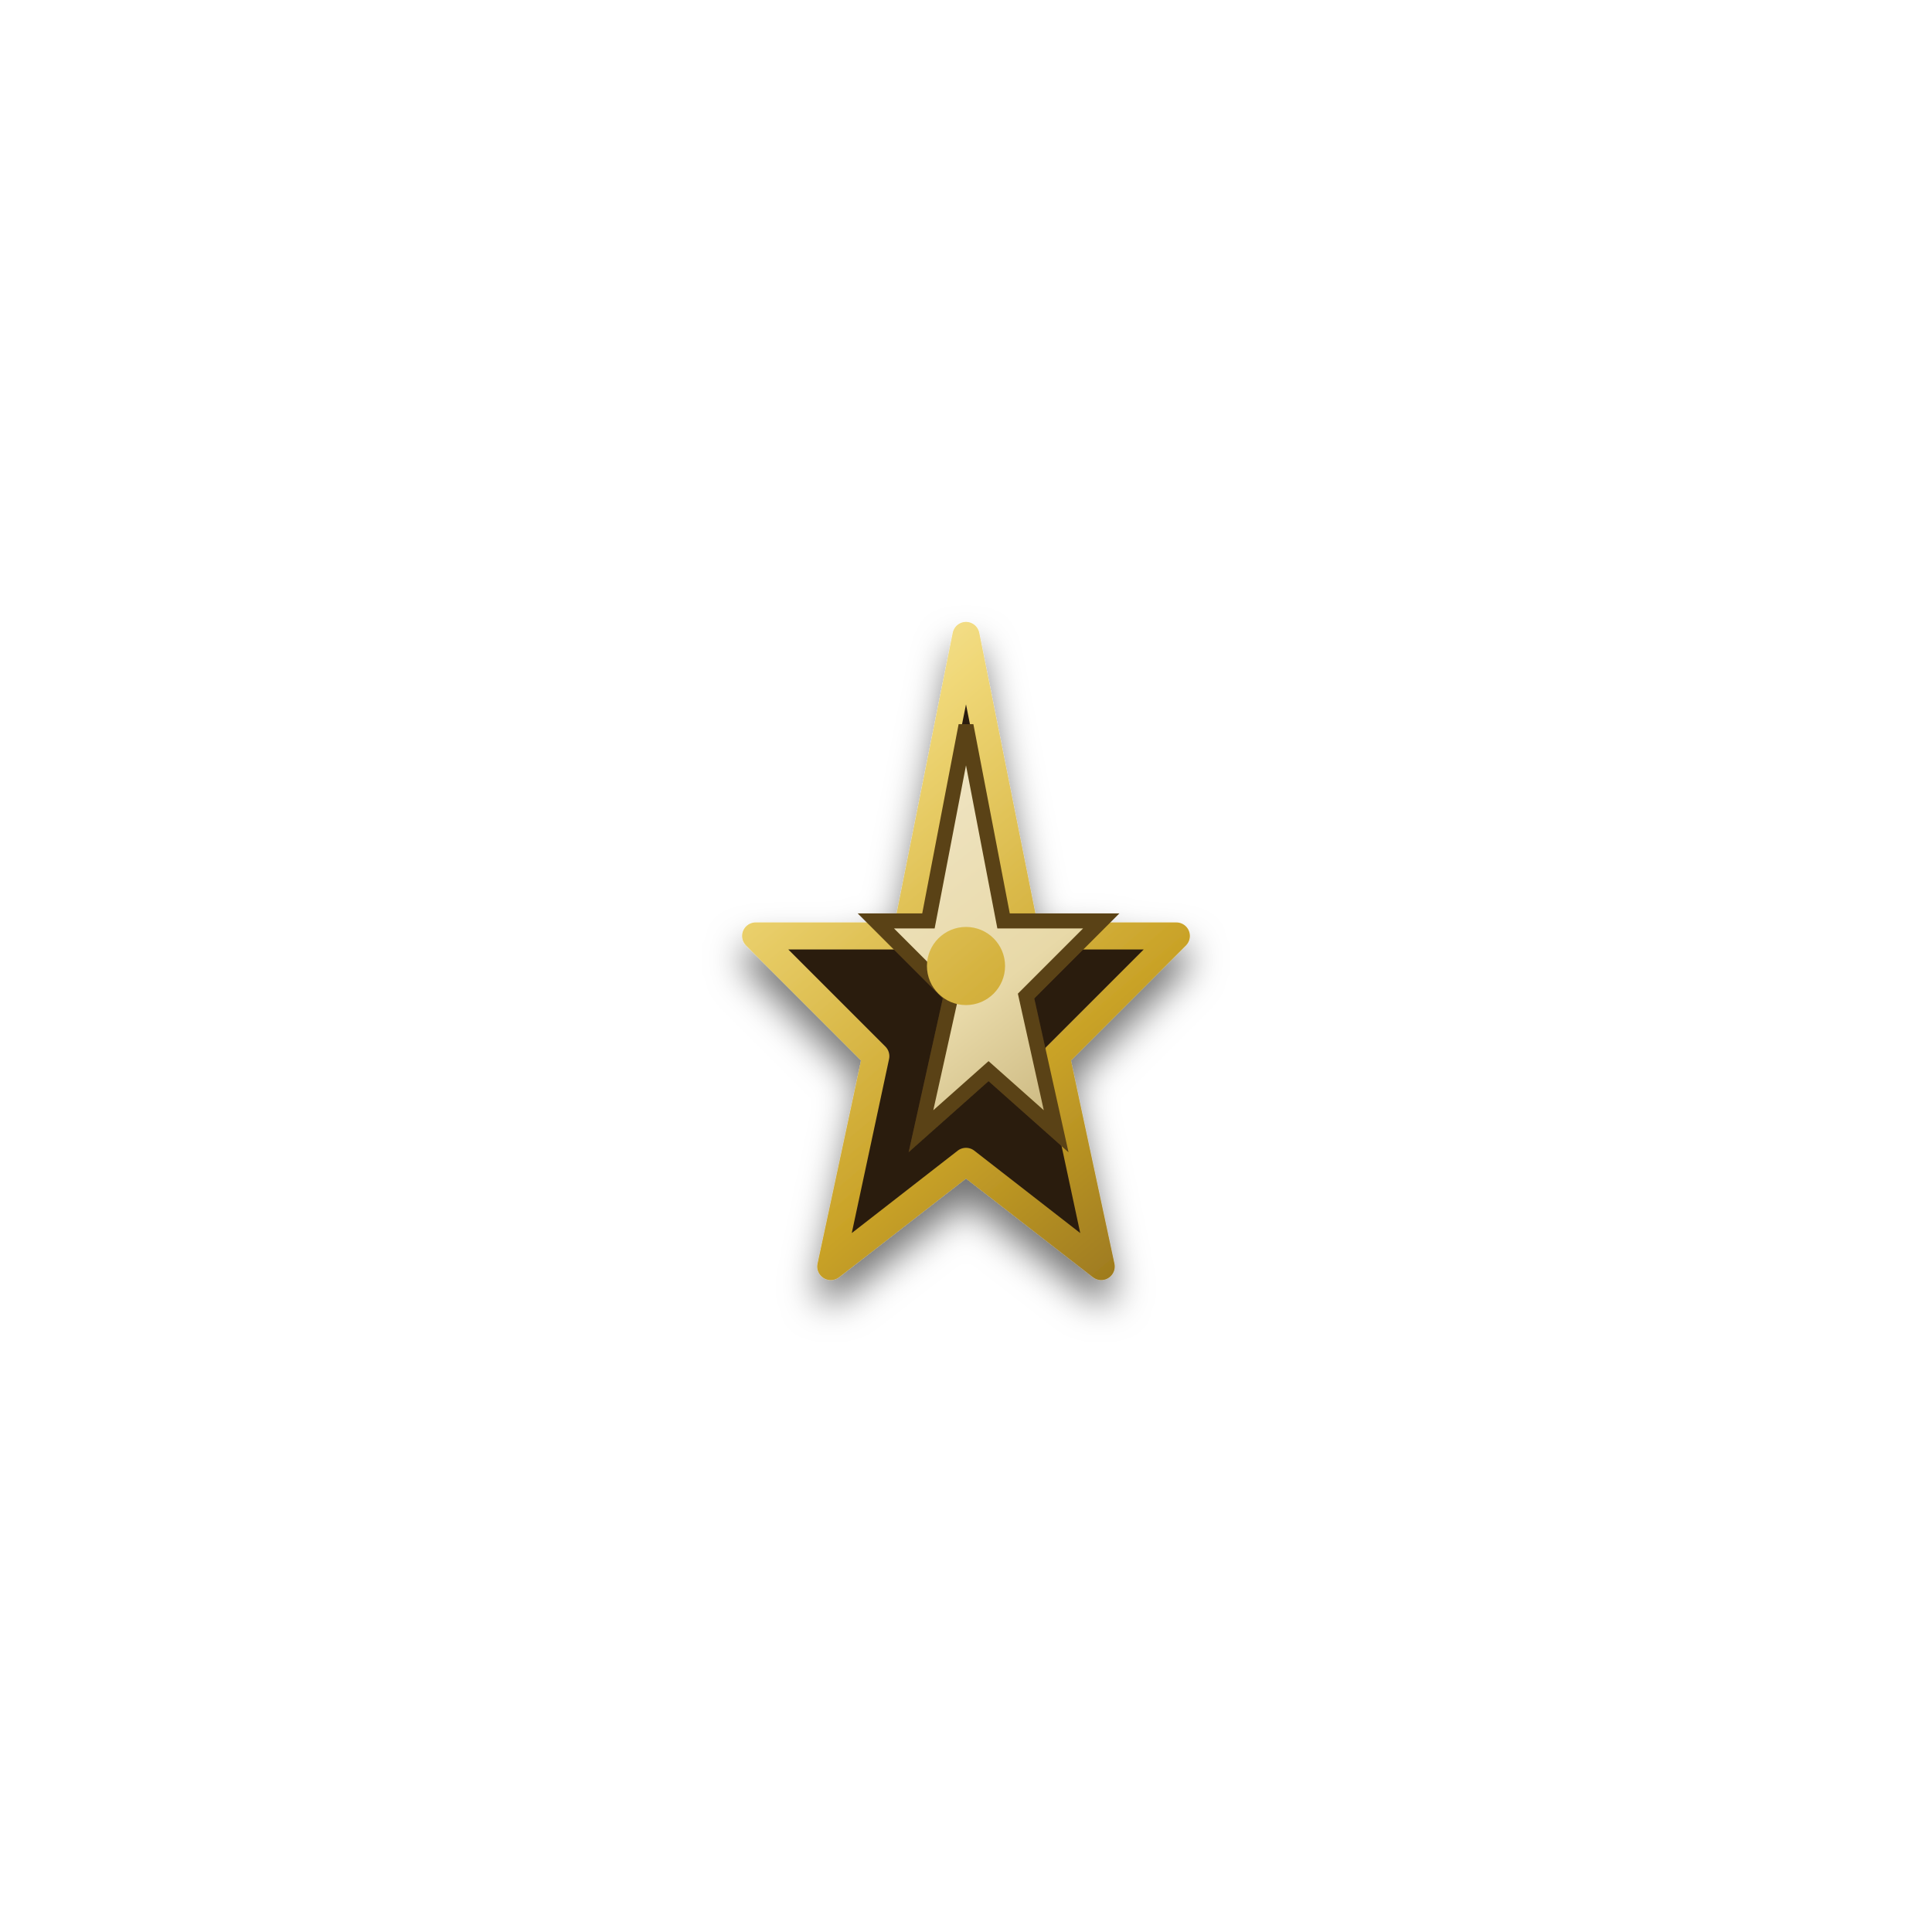
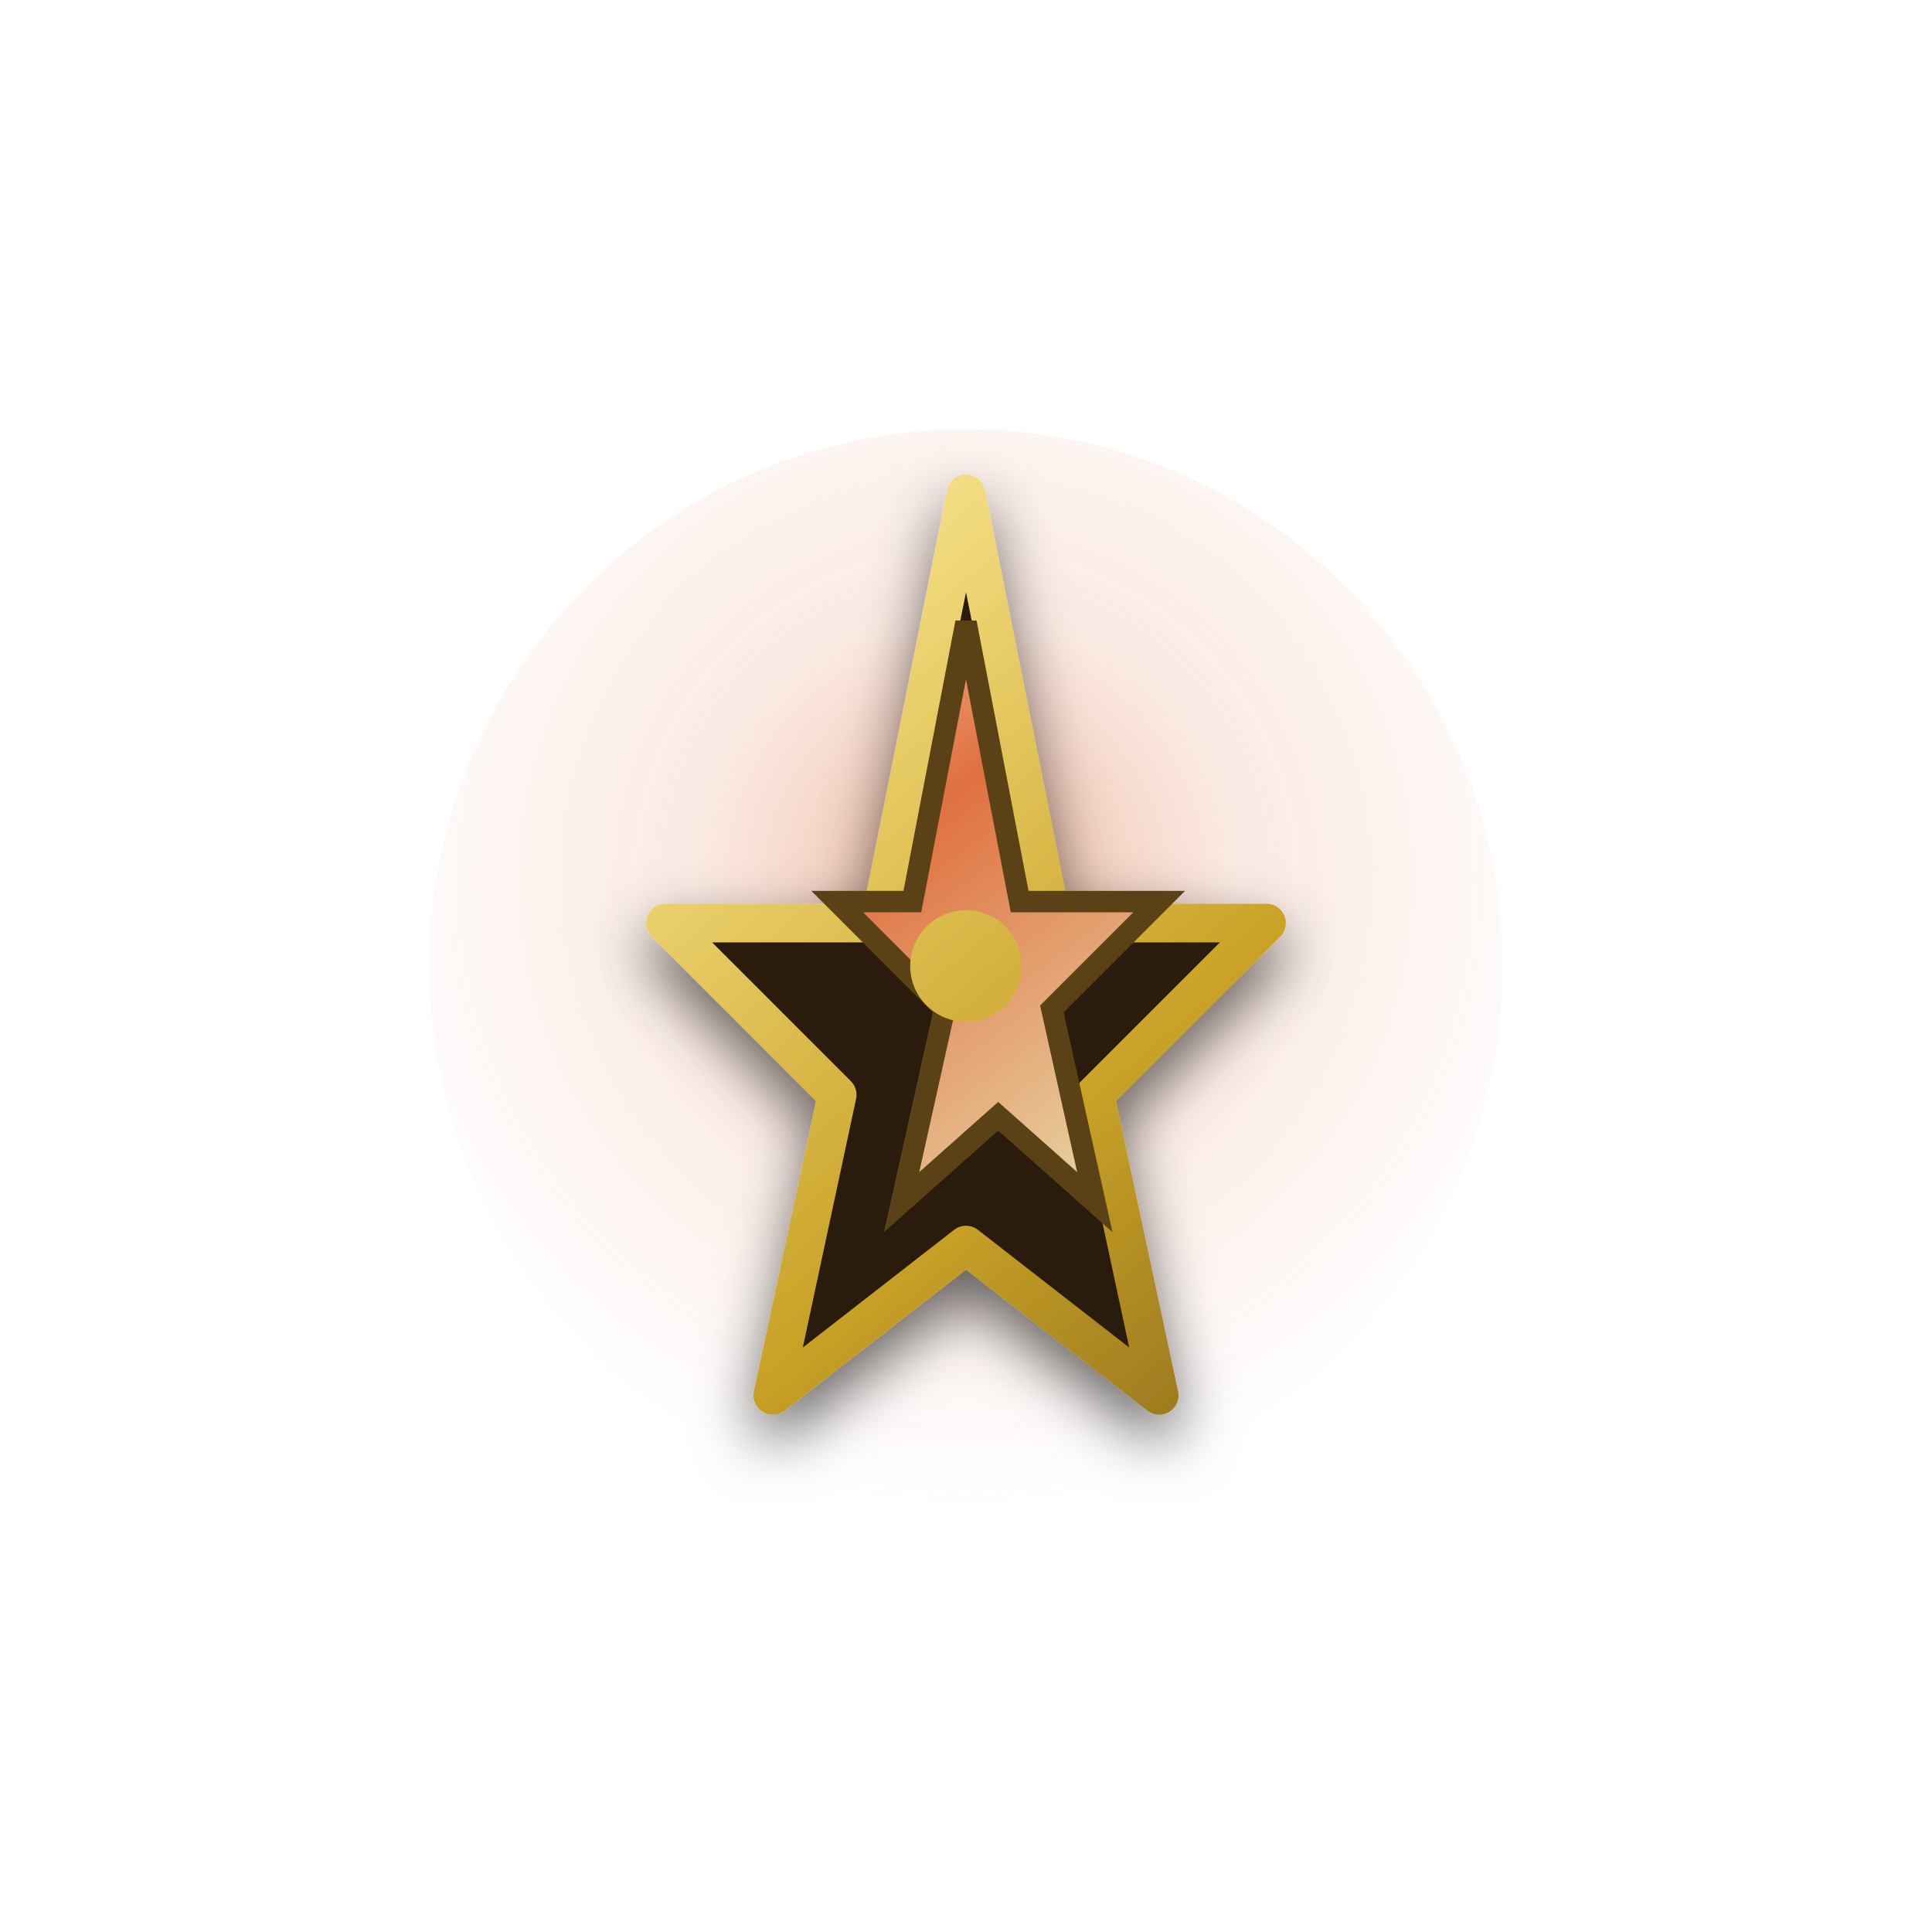
<svg xmlns="http://www.w3.org/2000/svg" viewBox="0 0 72 72" fill="none" aria-hidden="true">
  <defs>
-     <radialGradient id="yongmaengs3-aura" cx="50%" cy="48%" r="50%">
-       <stop stop-color="#e07040" stop-opacity=".38" />
-       <stop offset=".55" stop-color="#e07040" stop-opacity=".1" />
+     <radialGradient id="yongmaengs3-aura" cx="50%" cy="42%" r="58%">
+       <stop stop-color="#e07040" stop-opacity=".55" />
+       <stop offset=".42" stop-color="#e07040" stop-opacity=".18" />
      <stop offset="1" stop-color="#e07040" stop-opacity="0" />
    </radialGradient>
    <linearGradient id="yongmaengs3-gold" x1="14" y1="10" x2="58" y2="62" gradientUnits="userSpaceOnUse">
      <stop stop-color="#FFF8D6" />
      <stop offset=".28" stop-color="#F0D878" />
      <stop offset=".62" stop-color="#C9A227" />
      <stop offset="1" stop-color="#7A5A18" />
    </linearGradient>
    <linearGradient id="yongmaengs3-disc" x1="18" y1="14" x2="54" y2="58" gradientUnits="userSpaceOnUse">
-       <stop stop-color="#2A2216" />
-       <stop offset="1" stop-color="#12100A" />
+       <stop stop-color="#3A2E1A" />
+       <stop offset="1" stop-color="#14100A" />
    </linearGradient>
-     <linearGradient id="yongmaengs3-ink" x1="22" y1="18" x2="50" y2="54" gradientUnits="userSpaceOnUse">
-       <stop stop-color="#F5EDD8" />
-       <stop offset=".55" stop-color="#E8D9A8" />
-       <stop offset="1" stop-color="#A89050" />
+     <linearGradient id="yongmaengs3-ink" x1="22" y1="16" x2="52" y2="56" gradientUnits="userSpaceOnUse">
+       <stop stop-color="#FFF6E0" />
+       <stop offset=".35" stop-color="#e07040" />
+       <stop offset=".75" stop-color="#E8D9A8" />
+       <stop offset="1" stop-color="#8A7038" />
    </linearGradient>
    <linearGradient id="yongmaengs3-shine" x1="20" y1="14" x2="40" y2="34" gradientUnits="userSpaceOnUse">
-       <stop stop-color="#FFF6D0" stop-opacity=".85" />
-       <stop offset="1" stop-color="#C9A227" stop-opacity="0" />
+       <stop stop-color="#FFF6D0" stop-opacity=".9" />
+       <stop offset="1" stop-color="#e07040" stop-opacity="0" />
    </linearGradient>
-     <filter id="yongmaengs3-depth" x="-25%" y="-25%" width="150%" height="150%">
-       <feDropShadow dx="0" dy="1.5" stdDeviation="1.2" flood-color="#000" flood-opacity=".55" />
+     <filter id="yongmaengs3-depth" x="-30%" y="-30%" width="160%" height="160%">
+       <feDropShadow dx="0" dy="1.2" stdDeviation="1.4" flood-color="#000" flood-opacity=".6" />
    </filter>
  </defs>
-   <g filter="url(#yongmaengs3-depth)" transform="translate(36 36) scale(0.56) translate(-36 -36)">
+   <circle cx="36" cy="36" r="20" fill="url(#yongmaengs3-aura)" opacity=".85" />
+   <g filter="url(#yongmaengs3-depth)" transform="translate(36 36) scale(0.8) translate(-36 -36)">
    <path d="M36 14 40 34h10l-8 8 3 14-9-7-9 7 3-14-8-8h10z" fill="#2A1C10" stroke="url(#yongmaengs3-gold)" stroke-width="1.8" stroke-linejoin="round" />
    <path d="M36 20 38.5 33h6.5l-5 5 2 9-4.5-4-4.5 4 2-9-5-5H33.5z" fill="url(#yongmaengs3-ink)" stroke="#5A4214" stroke-width="1" />
    <circle cx="36" cy="36" r="2.6" fill="url(#yongmaengs3-gold)" />
  </g>
</svg>
